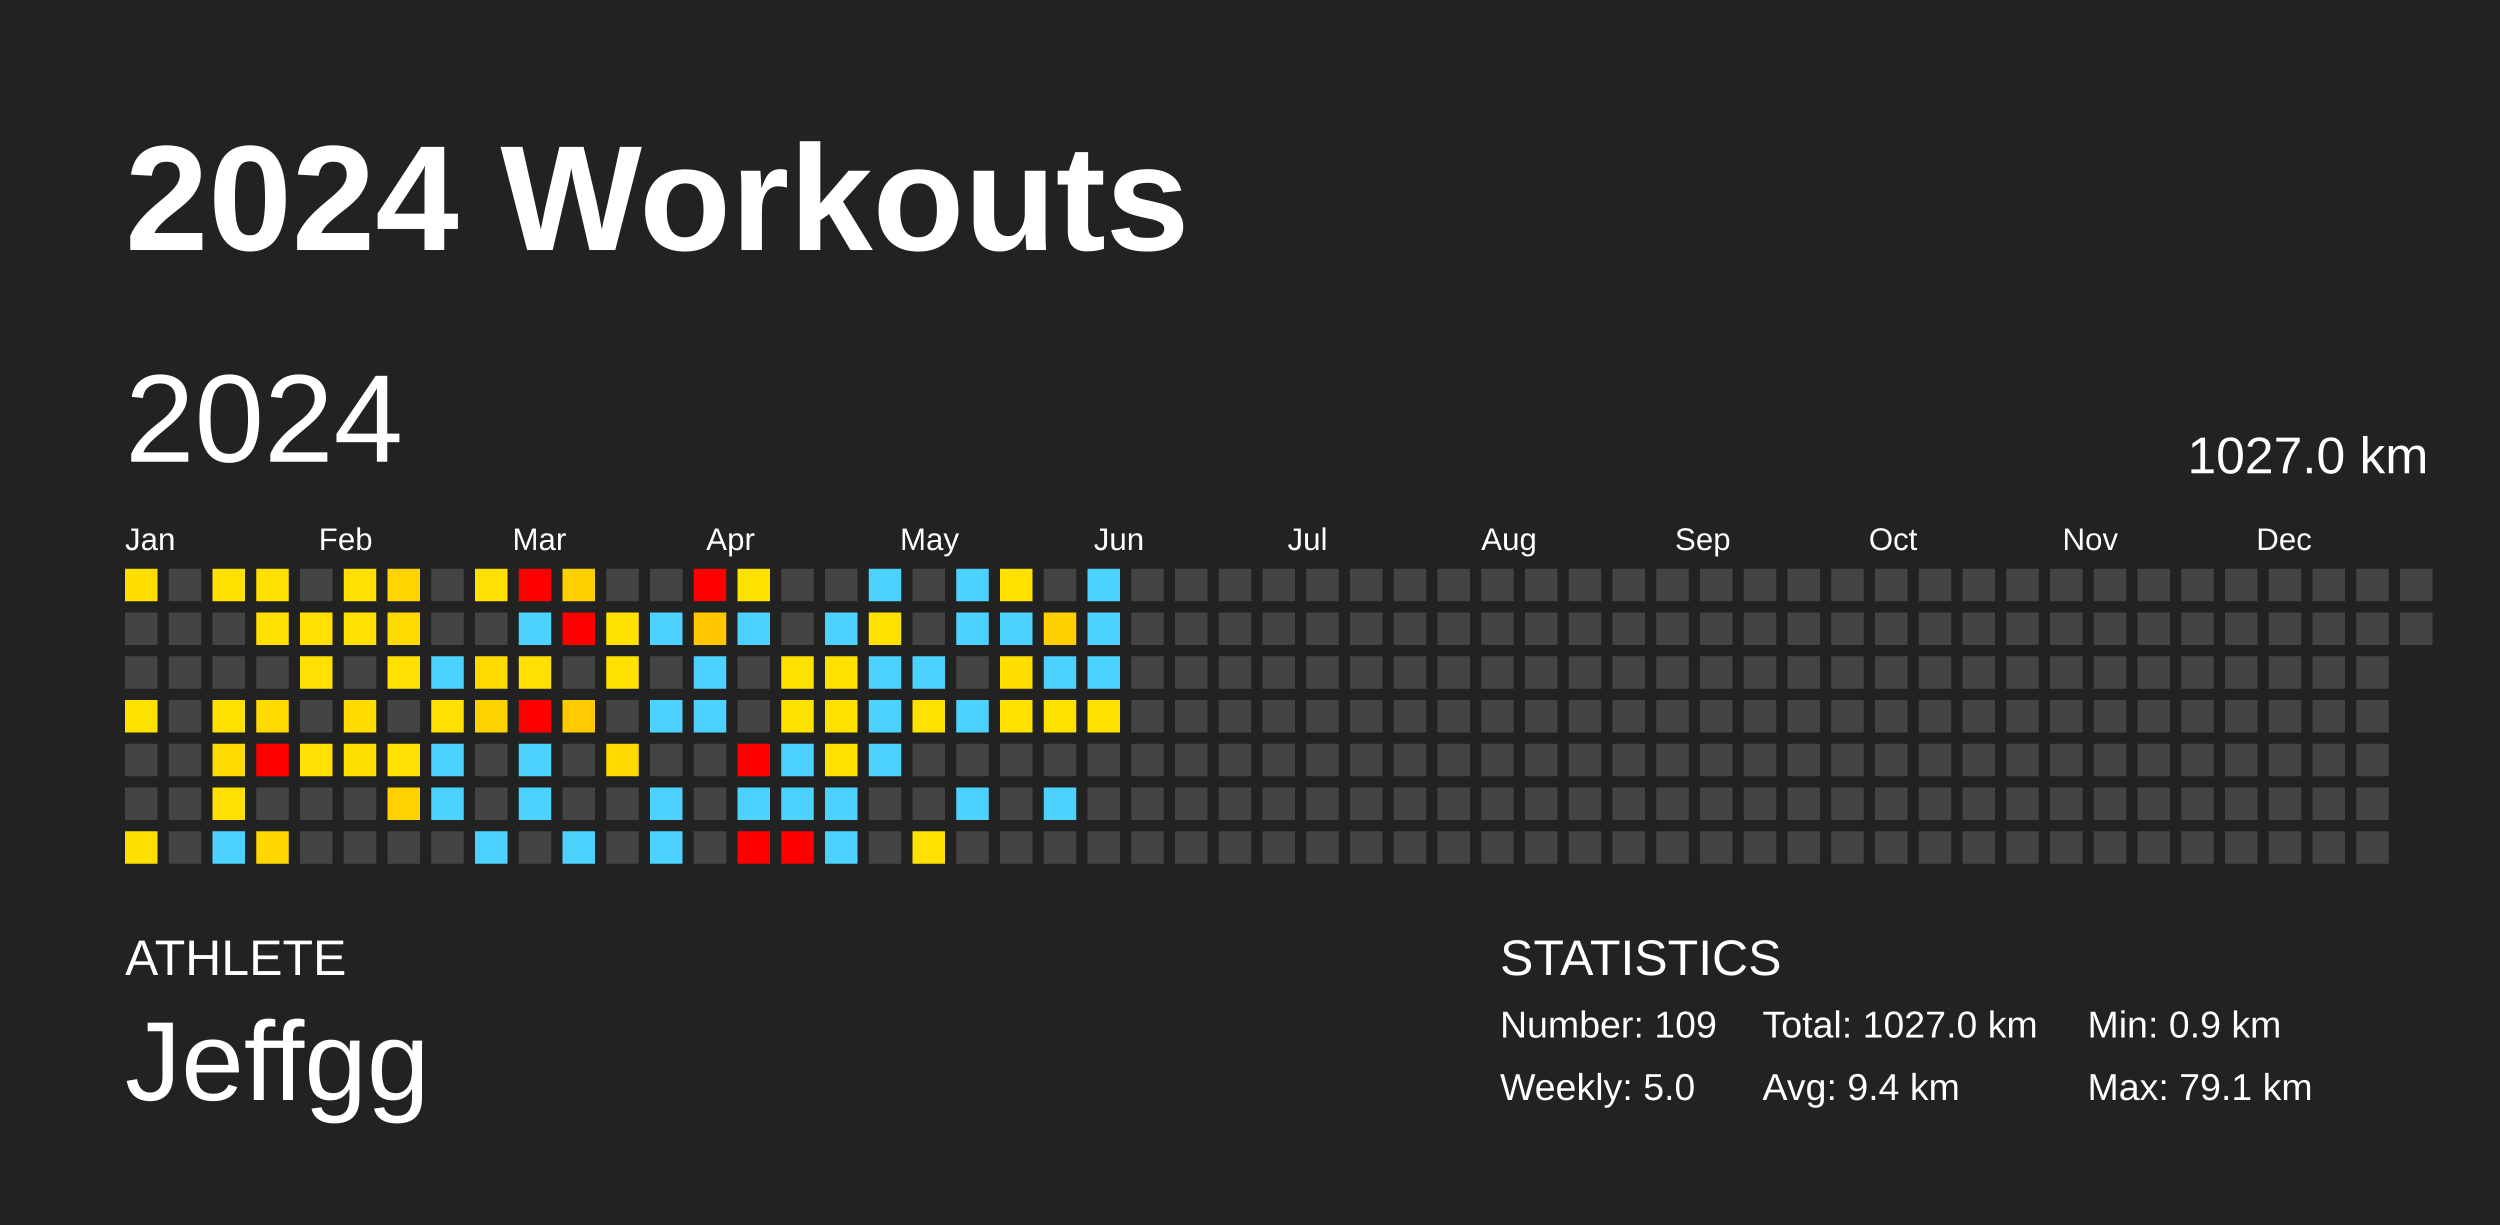
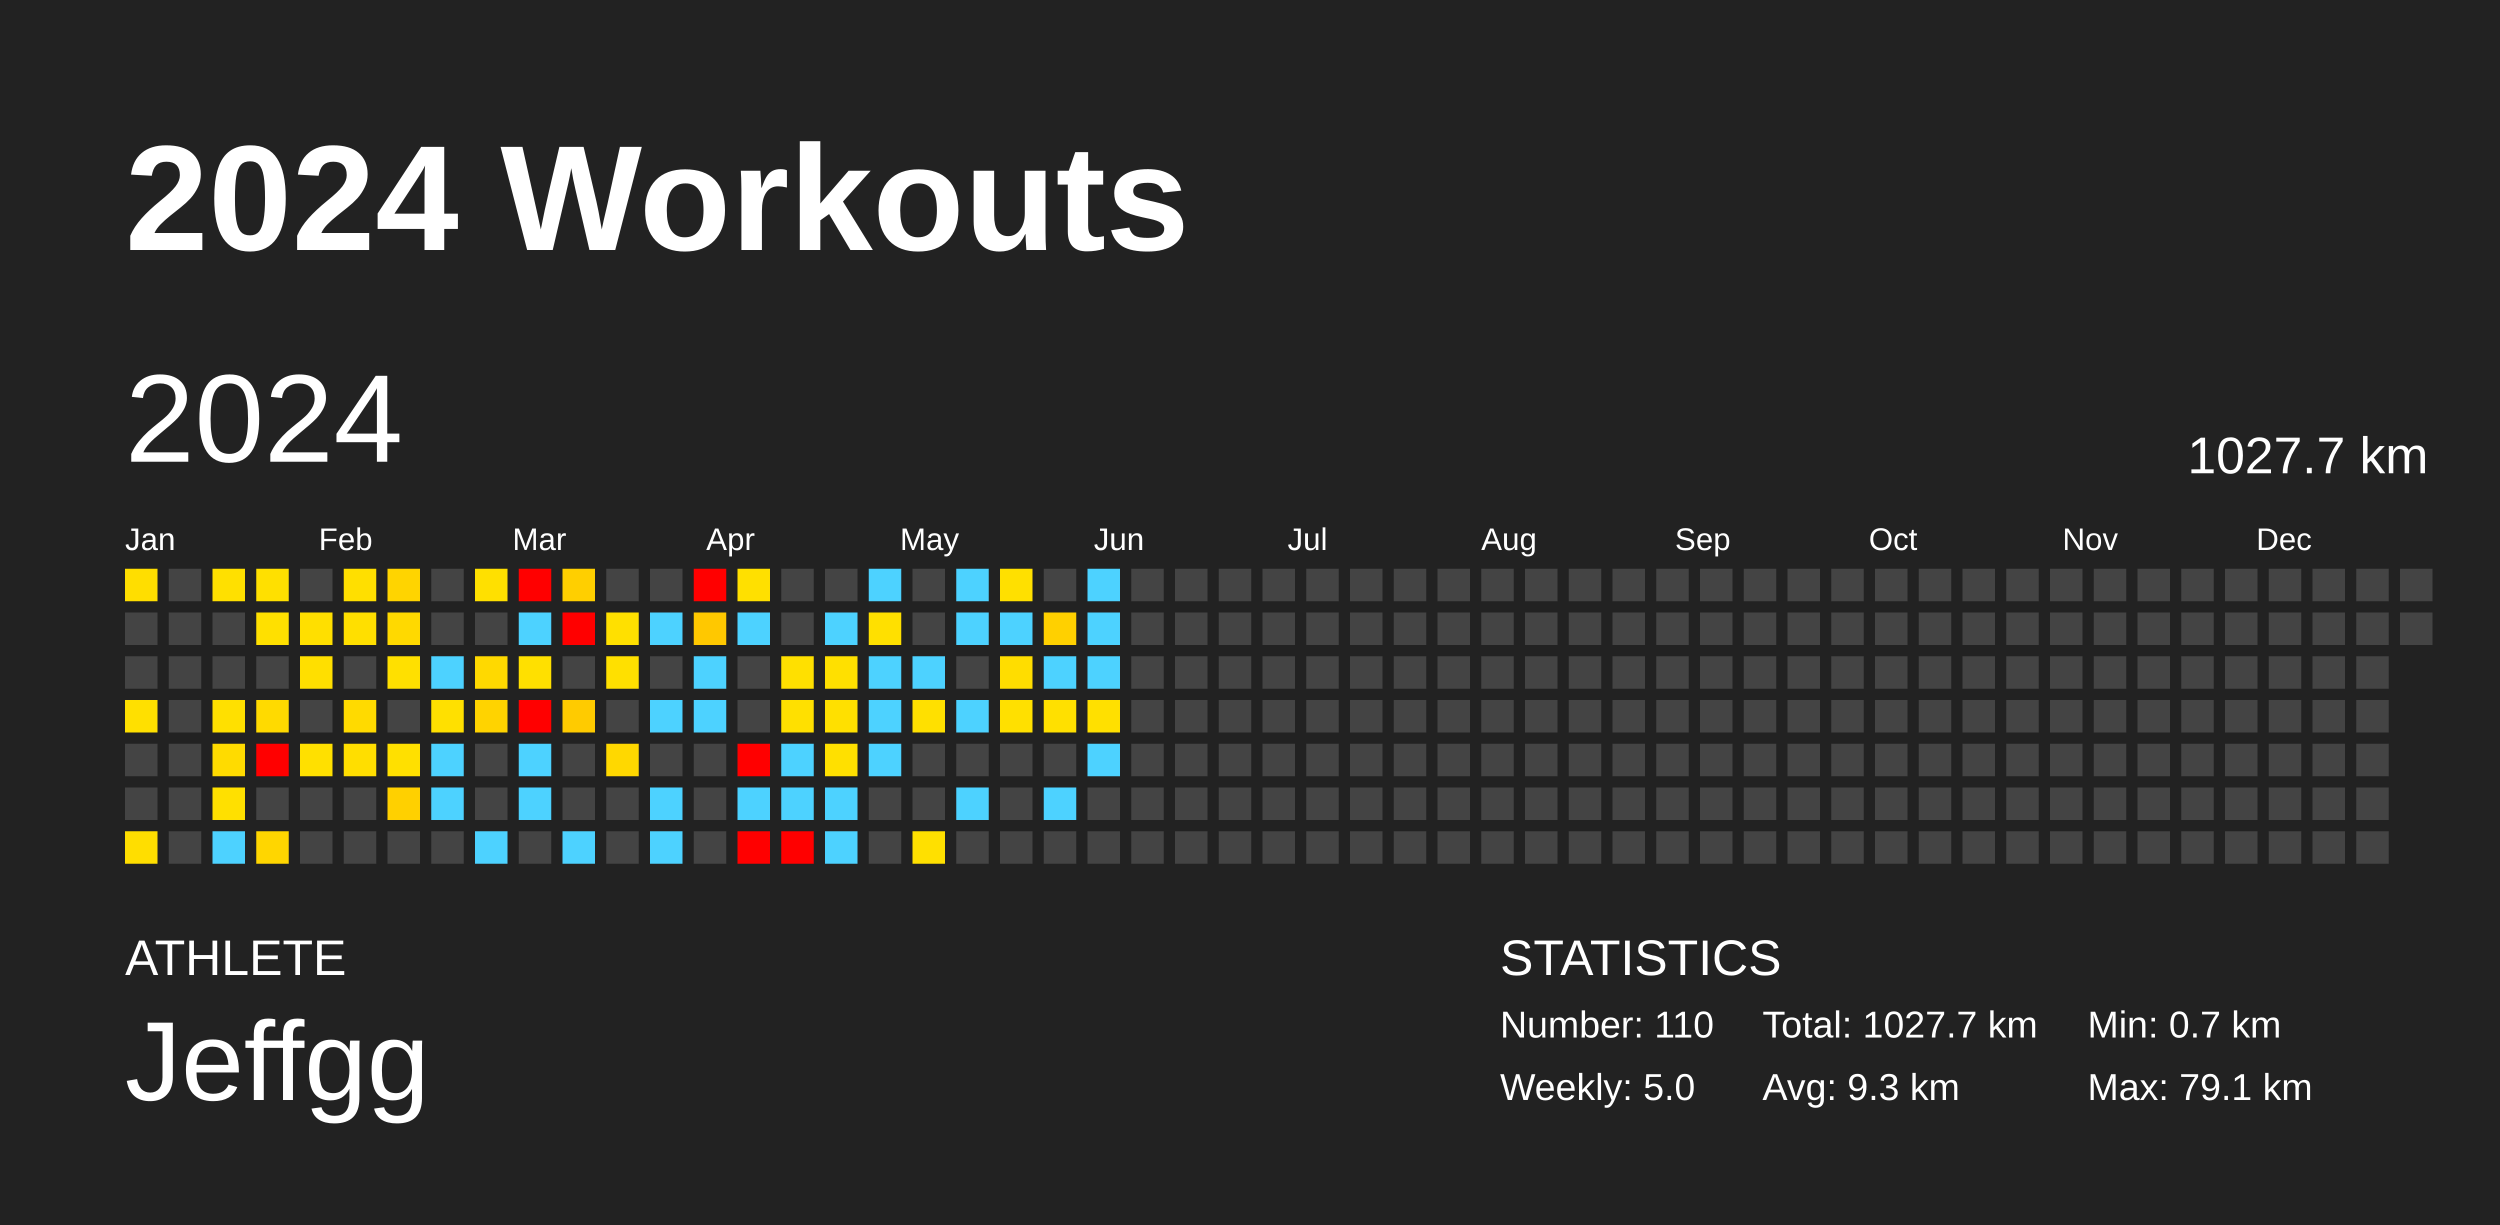
<svg xmlns="http://www.w3.org/2000/svg" baseProfile="full" height="98mm" version="1.1" viewBox="0,0,200,98" width="200mm">
  <defs />
  <rect fill="#222222" height="98" width="200" x="0" y="0" />
  <text fill="#FFFFFF" style="font-size:12px; font-family:Arial; font-weight:bold;" x="10" y="20">2024 Workouts</text>
  <text fill="#FFFFFF" style="font-size:4px; font-family:Arial" x="10" y="78">ATHLETE</text>
  <text fill="#FFFFFF" style="font-size:9px; font-family:Arial" x="10" y="88">Jeffgg</text>
  <text fill="#FFFFFF" style="font-size:4px; font-family:Arial" x="120" y="78">STATISTICS</text>
-   <text fill="#FFFFFF" style="font-size:3px; font-family:Arial" x="120" y="83">Number: 109</text>
+   <text fill="#FFFFFF" style="font-size:3px; font-family:Arial" x="120" y="83">Number: 110</text>
  <text fill="#FFFFFF" style="font-size:3px; font-family:Arial" x="120" y="88">Weekly: 5.0</text>
-   <text fill="#FFFFFF" style="font-size:3px; font-family:Arial" x="141" y="83">Total: 1027.0 km</text>
-   <text fill="#FFFFFF" style="font-size:3px; font-family:Arial" x="141" y="88">Avg: 9.4 km</text>
-   <text fill="#FFFFFF" style="font-size:3px; font-family:Arial" x="167" y="83">Min: 0.9 km</text>
+   <text fill="#FFFFFF" style="font-size:3px; font-family:Arial" x="141" y="83">Total: 1027.7 km</text>
+   <text fill="#FFFFFF" style="font-size:3px; font-family:Arial" x="141" y="88">Avg: 9.3 km</text>
+   <text fill="#FFFFFF" style="font-size:3px; font-family:Arial" x="167" y="83">Min: 0.7 km</text>
  <text fill="#FFFFFF" style="font-size:3px; font-family:Arial" x="167" y="88">Max: 79.1 km</text>
  <text dominant-baseline="hanging" fill="#FFFFFF" style="font-size:10.0px; font-family:Arial;" x="10" y="30">2024</text>
-   <text dominant-baseline="hanging" fill="#FFFFFF" style="font-size:4.125px; font-family:Arial;" x="175" y="35">1027.0 km</text>
+   <text dominant-baseline="hanging" fill="#FFFFFF" style="font-size:4.125px; font-family:Arial;" x="175" y="35">1027.7 km</text>
  <text fill="#FFFFFF" style="font-size:2.5px; font-family:Arial" x="10.0" y="44">Jan</text>
  <text fill="#FFFFFF" style="font-size:2.5px; font-family:Arial" x="25.5" y="44">Feb</text>
  <text fill="#FFFFFF" style="font-size:2.5px; font-family:Arial" x="41.0" y="44">Mar</text>
  <text fill="#FFFFFF" style="font-size:2.5px; font-family:Arial" x="56.5" y="44">Apr</text>
  <text fill="#FFFFFF" style="font-size:2.5px; font-family:Arial" x="72.0" y="44">May</text>
  <text fill="#FFFFFF" style="font-size:2.5px; font-family:Arial" x="87.5" y="44">Jun</text>
  <text fill="#FFFFFF" style="font-size:2.5px; font-family:Arial" x="103.0" y="44">Jul</text>
  <text fill="#FFFFFF" style="font-size:2.5px; font-family:Arial" x="118.5" y="44">Aug</text>
  <text fill="#FFFFFF" style="font-size:2.5px; font-family:Arial" x="134.0" y="44">Sep</text>
  <text fill="#FFFFFF" style="font-size:2.5px; font-family:Arial" x="149.5" y="44">Oct</text>
  <text fill="#FFFFFF" style="font-size:2.5px; font-family:Arial" x="165.0" y="44">Nov</text>
  <text fill="#FFFFFF" style="font-size:2.5px; font-family:Arial" x="180.5" y="44">Dec</text>
  <rect fill="#ffde00" height="2.6" width="2.6" x="10.0" y="45.5" />
  <rect fill="#444444" height="2.6" width="2.6" x="10.0" y="49.0" />
  <rect fill="#444444" height="2.6" width="2.6" x="10.0" y="52.5" />
-   <rect fill="#ffe100" height="2.6" width="2.6" x="10.0" y="56.0" />
+   <rect fill="#ffe000" height="2.6" width="2.6" x="10.0" y="56.0" />
  <rect fill="#444444" height="2.6" width="2.6" x="10.0" y="59.5" />
  <rect fill="#444444" height="2.6" width="2.6" x="10.0" y="63.0" />
-   <rect fill="#ffdf00" height="2.6" width="2.6" x="10.0" y="66.5" />
+   <rect fill="#ffde00" height="2.6" width="2.6" x="10.0" y="66.5" />
  <rect fill="#444444" height="2.6" width="2.6" x="13.5" y="45.5" />
  <rect fill="#444444" height="2.6" width="2.6" x="13.5" y="49.0" />
  <rect fill="#444444" height="2.6" width="2.6" x="13.5" y="52.5" />
  <rect fill="#444444" height="2.6" width="2.6" x="13.5" y="56.0" />
  <rect fill="#444444" height="2.6" width="2.6" x="13.5" y="59.5" />
  <rect fill="#444444" height="2.6" width="2.6" x="13.5" y="63.0" />
  <rect fill="#444444" height="2.6" width="2.6" x="13.5" y="66.5" />
-   <rect fill="#ffe100" height="2.6" width="2.6" x="17.0" y="45.5" />
+   <rect fill="#ffe000" height="2.6" width="2.6" x="17.0" y="45.5" />
  <rect fill="#444444" height="2.6" width="2.6" x="17.0" y="49.0" />
  <rect fill="#444444" height="2.6" width="2.6" x="17.0" y="52.5" />
-   <rect fill="#ffe100" height="2.6" width="2.6" x="17.0" y="56.0" />
-   <rect fill="#ffdc00" height="2.6" width="2.6" x="17.0" y="59.5" />
+   <rect fill="#ffe000" height="2.6" width="2.6" x="17.0" y="56.0" />
+   <rect fill="#ffdb00" height="2.6" width="2.6" x="17.0" y="59.5" />
  <rect fill="#ffe000" height="2.6" width="2.6" x="17.0" y="63.0" />
  <rect fill="#4dd2ff" height="2.6" width="2.6" x="17.0" y="66.5" />
  <rect fill="#ffe000" height="2.6" width="2.6" x="20.5" y="45.5" />
  <rect fill="#ffe000" height="2.6" width="2.6" x="20.5" y="49.0" />
  <rect fill="#444444" height="2.6" width="2.6" x="20.5" y="52.5" />
  <rect fill="#ffda00" height="2.6" width="2.6" x="20.5" y="56.0" />
  <rect fill="red" height="2.6" width="2.6" x="20.5" y="59.5" />
  <rect fill="#444444" height="2.6" width="2.6" x="20.5" y="63.0" />
-   <rect fill="#ffd700" height="2.6" width="2.6" x="20.5" y="66.5" />
+   <rect fill="#ffd600" height="2.6" width="2.6" x="20.5" y="66.5" />
  <rect fill="#444444" height="2.6" width="2.6" x="24.0" y="45.5" />
-   <rect fill="#ffe000" height="2.6" width="2.6" x="24.0" y="49.0" />
-   <rect fill="#ffe000" height="2.6" width="2.6" x="24.0" y="52.5" />
+   <rect fill="#ffdf00" height="2.6" width="2.6" x="24.0" y="49.0" />
+   <rect fill="#ffdf00" height="2.6" width="2.6" x="24.0" y="52.5" />
  <rect fill="#444444" height="2.6" width="2.6" x="24.0" y="56.0" />
  <rect fill="#ffe000" height="2.6" width="2.6" x="24.0" y="59.5" />
  <rect fill="#444444" height="2.6" width="2.6" x="24.0" y="63.0" />
  <rect fill="#444444" height="2.6" width="2.6" x="24.0" y="66.5" />
-   <rect fill="#ffe000" height="2.6" width="2.6" x="27.5" y="45.5" />
-   <rect fill="#ffe000" height="2.6" width="2.6" x="27.5" y="49.0" />
+   <rect fill="#ffdf00" height="2.6" width="2.6" x="27.5" y="45.5" />
+   <rect fill="#ffdf00" height="2.6" width="2.6" x="27.5" y="49.0" />
  <rect fill="#444444" height="2.6" width="2.6" x="27.5" y="52.5" />
-   <rect fill="#ffdb00" height="2.6" width="2.6" x="27.5" y="56.0" />
-   <rect fill="#ffdf00" height="2.6" width="2.6" x="27.5" y="59.5" />
+   <rect fill="#ffda00" height="2.6" width="2.6" x="27.5" y="56.0" />
+   <rect fill="#ffde00" height="2.6" width="2.6" x="27.5" y="59.5" />
  <rect fill="#444444" height="2.6" width="2.6" x="27.5" y="63.0" />
  <rect fill="#444444" height="2.6" width="2.6" x="27.5" y="66.5" />
  <rect fill="#ffd400" height="2.6" width="2.6" x="31.0" y="45.5" />
-   <rect fill="#ffda00" height="2.6" width="2.6" x="31.0" y="49.0" />
+   <rect fill="#ffd900" height="2.6" width="2.6" x="31.0" y="49.0" />
  <rect fill="#ffe000" height="2.6" width="2.6" x="31.0" y="52.5" />
  <rect fill="#444444" height="2.6" width="2.6" x="31.0" y="56.0" />
  <rect fill="#ffe000" height="2.6" width="2.6" x="31.0" y="59.5" />
-   <rect fill="#ffd100" height="2.6" width="2.6" x="31.0" y="63.0" />
+   <rect fill="#ffd000" height="2.6" width="2.6" x="31.0" y="63.0" />
  <rect fill="#444444" height="2.6" width="2.6" x="31.0" y="66.5" />
  <rect fill="#444444" height="2.6" width="2.6" x="34.5" y="45.5" />
  <rect fill="#444444" height="2.6" width="2.6" x="34.5" y="49.0" />
  <rect fill="#4dd2ff" height="2.6" width="2.6" x="34.5" y="52.5" />
  <rect fill="#ffe000" height="2.6" width="2.6" x="34.5" y="56.0" />
  <rect fill="#4dd2ff" height="2.6" width="2.6" x="34.5" y="59.5" />
  <rect fill="#4dd2ff" height="2.6" width="2.6" x="34.5" y="63.0" />
  <rect fill="#444444" height="2.6" width="2.6" x="34.5" y="66.5" />
  <rect fill="#ffe000" height="2.6" width="2.6" x="38.0" y="45.5" />
  <rect fill="#444444" height="2.6" width="2.6" x="38.0" y="49.0" />
-   <rect fill="#ffda00" height="2.6" width="2.6" x="38.0" y="52.5" />
+   <rect fill="#ffd900" height="2.6" width="2.6" x="38.0" y="52.5" />
  <rect fill="#ffd300" height="2.6" width="2.6" x="38.0" y="56.0" />
  <rect fill="#444444" height="2.6" width="2.6" x="38.0" y="59.5" />
  <rect fill="#444444" height="2.6" width="2.6" x="38.0" y="63.0" />
  <rect fill="#4dd2ff" height="2.6" width="2.6" x="38.0" y="66.5" />
  <rect fill="red" height="2.6" width="2.6" x="41.5" y="45.5" />
  <rect fill="#4dd2ff" height="2.6" width="2.6" x="41.5" y="49.0" />
  <rect fill="#ffe000" height="2.6" width="2.6" x="41.5" y="52.5" />
  <rect fill="red" height="2.6" width="2.6" x="41.5" y="56.0" />
  <rect fill="#4dd2ff" height="2.6" width="2.6" x="41.5" y="59.5" />
  <rect fill="#4dd2ff" height="2.6" width="2.6" x="41.5" y="63.0" />
  <rect fill="#444444" height="2.6" width="2.6" x="41.5" y="66.5" />
-   <rect fill="#ffd000" height="2.6" width="2.6" x="45.0" y="45.5" />
+   <rect fill="#ffcf00" height="2.6" width="2.6" x="45.0" y="45.5" />
  <rect fill="red" height="2.6" width="2.6" x="45.0" y="49.0" />
  <rect fill="#444444" height="2.6" width="2.6" x="45.0" y="52.5" />
  <rect fill="#ffcb00" height="2.6" width="2.6" x="45.0" y="56.0" />
  <rect fill="#444444" height="2.6" width="2.6" x="45.0" y="59.5" />
  <rect fill="#444444" height="2.6" width="2.6" x="45.0" y="63.0" />
  <rect fill="#4dd2ff" height="2.6" width="2.6" x="45.0" y="66.5" />
  <rect fill="#444444" height="2.6" width="2.6" x="48.5" y="45.5" />
-   <rect fill="#ffe100" height="2.6" width="2.6" x="48.5" y="49.0" />
-   <rect fill="#ffe100" height="2.6" width="2.6" x="48.5" y="52.5" />
+   <rect fill="#ffe000" height="2.6" width="2.6" x="48.5" y="49.0" />
+   <rect fill="#ffe000" height="2.6" width="2.6" x="48.5" y="52.5" />
  <rect fill="#444444" height="2.6" width="2.6" x="48.5" y="56.0" />
-   <rect fill="#ffd900" height="2.6" width="2.6" x="48.5" y="59.5" />
+   <rect fill="#ffd800" height="2.6" width="2.6" x="48.5" y="59.5" />
  <rect fill="#444444" height="2.6" width="2.6" x="48.5" y="63.0" />
  <rect fill="#444444" height="2.6" width="2.6" x="48.5" y="66.5" />
  <rect fill="#444444" height="2.6" width="2.6" x="52.0" y="45.5" />
  <rect fill="#4dd2ff" height="2.6" width="2.6" x="52.0" y="49.0" />
  <rect fill="#444444" height="2.6" width="2.6" x="52.0" y="52.5" />
  <rect fill="#4dd2ff" height="2.6" width="2.6" x="52.0" y="56.0" />
  <rect fill="#444444" height="2.6" width="2.6" x="52.0" y="59.5" />
  <rect fill="#4dd2ff" height="2.6" width="2.6" x="52.0" y="63.0" />
  <rect fill="#4dd2ff" height="2.6" width="2.6" x="52.0" y="66.5" />
  <rect fill="red" height="2.6" width="2.6" x="55.5" y="45.5" />
  <rect fill="#ffc800" height="2.6" width="2.6" x="55.5" y="49.0" />
  <rect fill="#4dd2ff" height="2.6" width="2.6" x="55.5" y="52.5" />
  <rect fill="#4dd2ff" height="2.6" width="2.6" x="55.5" y="56.0" />
  <rect fill="#444444" height="2.6" width="2.6" x="55.5" y="59.5" />
  <rect fill="#444444" height="2.6" width="2.6" x="55.5" y="63.0" />
  <rect fill="#444444" height="2.6" width="2.6" x="55.5" y="66.5" />
-   <rect fill="#ffe100" height="2.6" width="2.6" x="59.0" y="45.5" />
+   <rect fill="#ffe000" height="2.6" width="2.6" x="59.0" y="45.5" />
  <rect fill="#4dd2ff" height="2.6" width="2.6" x="59.0" y="49.0" />
  <rect fill="#444444" height="2.6" width="2.6" x="59.0" y="52.5" />
  <rect fill="#444444" height="2.6" width="2.6" x="59.0" y="56.0" />
  <rect fill="red" height="2.6" width="2.6" x="59.0" y="59.5" />
  <rect fill="#4dd2ff" height="2.6" width="2.6" x="59.0" y="63.0" />
  <rect fill="red" height="2.6" width="2.6" x="59.0" y="66.5" />
  <rect fill="#444444" height="2.6" width="2.6" x="62.5" y="45.5" />
  <rect fill="#444444" height="2.6" width="2.6" x="62.5" y="49.0" />
-   <rect fill="#ffe100" height="2.6" width="2.6" x="62.5" y="52.5" />
-   <rect fill="#ffe100" height="2.6" width="2.6" x="62.5" y="56.0" />
+   <rect fill="#ffe000" height="2.6" width="2.6" x="62.5" y="52.5" />
+   <rect fill="#ffe000" height="2.6" width="2.6" x="62.5" y="56.0" />
  <rect fill="#4dd2ff" height="2.6" width="2.6" x="62.5" y="59.5" />
  <rect fill="#4dd2ff" height="2.6" width="2.6" x="62.5" y="63.0" />
  <rect fill="red" height="2.6" width="2.6" x="62.5" y="66.5" />
  <rect fill="#444444" height="2.6" width="2.6" x="66.0" y="45.5" />
  <rect fill="#4dd2ff" height="2.6" width="2.6" x="66.0" y="49.0" />
-   <rect fill="#ffe100" height="2.6" width="2.6" x="66.0" y="52.5" />
-   <rect fill="#ffe100" height="2.6" width="2.6" x="66.0" y="56.0" />
-   <rect fill="#ffe100" height="2.6" width="2.6" x="66.0" y="59.5" />
+   <rect fill="#ffe000" height="2.6" width="2.6" x="66.0" y="52.5" />
+   <rect fill="#ffe000" height="2.6" width="2.6" x="66.0" y="56.0" />
+   <rect fill="#ffe000" height="2.6" width="2.6" x="66.0" y="59.5" />
  <rect fill="#4dd2ff" height="2.6" width="2.6" x="66.0" y="63.0" />
  <rect fill="#4dd2ff" height="2.6" width="2.6" x="66.0" y="66.5" />
  <rect fill="#4dd2ff" height="2.6" width="2.6" x="69.5" y="45.5" />
-   <rect fill="#ffe100" height="2.6" width="2.6" x="69.5" y="49.0" />
+   <rect fill="#ffe000" height="2.6" width="2.6" x="69.5" y="49.0" />
  <rect fill="#4dd2ff" height="2.6" width="2.6" x="69.5" y="52.5" />
  <rect fill="#4dd2ff" height="2.6" width="2.6" x="69.5" y="56.0" />
  <rect fill="#4dd2ff" height="2.6" width="2.6" x="69.5" y="59.5" />
  <rect fill="#444444" height="2.6" width="2.6" x="69.5" y="63.0" />
  <rect fill="#444444" height="2.6" width="2.6" x="69.5" y="66.5" />
  <rect fill="#444444" height="2.6" width="2.6" x="73.0" y="45.5" />
  <rect fill="#444444" height="2.6" width="2.6" x="73.0" y="49.0" />
  <rect fill="#4dd2ff" height="2.6" width="2.6" x="73.0" y="52.5" />
-   <rect fill="#ffe100" height="2.6" width="2.6" x="73.0" y="56.0" />
+   <rect fill="#ffe000" height="2.6" width="2.6" x="73.0" y="56.0" />
  <rect fill="#444444" height="2.6" width="2.6" x="73.0" y="59.5" />
  <rect fill="#444444" height="2.6" width="2.6" x="73.0" y="63.0" />
-   <rect fill="#ffe100" height="2.6" width="2.6" x="73.0" y="66.5" />
+   <rect fill="#ffe000" height="2.6" width="2.6" x="73.0" y="66.5" />
  <rect fill="#4dd2ff" height="2.6" width="2.6" x="76.5" y="45.5" />
  <rect fill="#4dd2ff" height="2.6" width="2.6" x="76.5" y="49.0" />
  <rect fill="#444444" height="2.6" width="2.6" x="76.5" y="52.5" />
  <rect fill="#4dd2ff" height="2.6" width="2.6" x="76.5" y="56.0" />
  <rect fill="#444444" height="2.6" width="2.6" x="76.5" y="59.5" />
  <rect fill="#4dd2ff" height="2.6" width="2.6" x="76.5" y="63.0" />
  <rect fill="#444444" height="2.6" width="2.6" x="76.5" y="66.5" />
-   <rect fill="#ffe100" height="2.6" width="2.6" x="80.0" y="45.5" />
+   <rect fill="#ffe000" height="2.6" width="2.6" x="80.0" y="45.5" />
  <rect fill="#4dd2ff" height="2.6" width="2.6" x="80.0" y="49.0" />
-   <rect fill="#ffde00" height="2.6" width="2.6" x="80.0" y="52.5" />
-   <rect fill="#ffe100" height="2.6" width="2.6" x="80.0" y="56.0" />
+   <rect fill="#ffdd00" height="2.6" width="2.6" x="80.0" y="52.5" />
+   <rect fill="#ffe000" height="2.6" width="2.6" x="80.0" y="56.0" />
  <rect fill="#444444" height="2.6" width="2.6" x="80.0" y="59.5" />
  <rect fill="#444444" height="2.6" width="2.6" x="80.0" y="63.0" />
  <rect fill="#444444" height="2.6" width="2.6" x="80.0" y="66.5" />
  <rect fill="#444444" height="2.6" width="2.6" x="83.5" y="45.5" />
  <rect fill="#ffd000" height="2.6" width="2.6" x="83.5" y="49.0" />
  <rect fill="#4dd2ff" height="2.6" width="2.6" x="83.5" y="52.5" />
-   <rect fill="#ffe100" height="2.6" width="2.6" x="83.5" y="56.0" />
+   <rect fill="#ffe000" height="2.6" width="2.6" x="83.5" y="56.0" />
  <rect fill="#444444" height="2.6" width="2.6" x="83.5" y="59.5" />
  <rect fill="#4dd2ff" height="2.6" width="2.6" x="83.5" y="63.0" />
  <rect fill="#444444" height="2.6" width="2.6" x="83.5" y="66.5" />
  <rect fill="#4dd2ff" height="2.6" width="2.6" x="87.0" y="45.5" />
  <rect fill="#4dd2ff" height="2.6" width="2.6" x="87.0" y="49.0" />
  <rect fill="#4dd2ff" height="2.6" width="2.6" x="87.0" y="52.5" />
-   <rect fill="#ffe100" height="2.6" width="2.6" x="87.0" y="56.0" />
-   <rect fill="#444444" height="2.6" width="2.6" x="87.0" y="59.5" />
+   <rect fill="#ffe000" height="2.6" width="2.6" x="87.0" y="56.0" />
+   <rect fill="#4dd2ff" height="2.6" width="2.6" x="87.0" y="59.5" />
  <rect fill="#444444" height="2.6" width="2.6" x="87.0" y="63.0" />
  <rect fill="#444444" height="2.6" width="2.6" x="87.0" y="66.5" />
  <rect fill="#444444" height="2.6" width="2.6" x="90.5" y="45.5" />
  <rect fill="#444444" height="2.6" width="2.6" x="90.5" y="49.0" />
  <rect fill="#444444" height="2.6" width="2.6" x="90.5" y="52.5" />
  <rect fill="#444444" height="2.6" width="2.6" x="90.5" y="56.0" />
  <rect fill="#444444" height="2.6" width="2.6" x="90.5" y="59.5" />
  <rect fill="#444444" height="2.6" width="2.6" x="90.5" y="63.0" />
  <rect fill="#444444" height="2.6" width="2.6" x="90.5" y="66.5" />
  <rect fill="#444444" height="2.6" width="2.6" x="94.0" y="45.5" />
  <rect fill="#444444" height="2.6" width="2.6" x="94.0" y="49.0" />
  <rect fill="#444444" height="2.6" width="2.6" x="94.0" y="52.5" />
  <rect fill="#444444" height="2.6" width="2.6" x="94.0" y="56.0" />
  <rect fill="#444444" height="2.6" width="2.6" x="94.0" y="59.5" />
  <rect fill="#444444" height="2.6" width="2.6" x="94.0" y="63.0" />
  <rect fill="#444444" height="2.6" width="2.6" x="94.0" y="66.5" />
  <rect fill="#444444" height="2.6" width="2.6" x="97.5" y="45.5" />
  <rect fill="#444444" height="2.6" width="2.6" x="97.5" y="49.0" />
  <rect fill="#444444" height="2.6" width="2.6" x="97.5" y="52.5" />
  <rect fill="#444444" height="2.6" width="2.6" x="97.5" y="56.0" />
  <rect fill="#444444" height="2.6" width="2.6" x="97.5" y="59.5" />
  <rect fill="#444444" height="2.6" width="2.6" x="97.5" y="63.0" />
  <rect fill="#444444" height="2.6" width="2.6" x="97.5" y="66.5" />
  <rect fill="#444444" height="2.6" width="2.6" x="101.0" y="45.5" />
  <rect fill="#444444" height="2.6" width="2.6" x="101.0" y="49.0" />
  <rect fill="#444444" height="2.6" width="2.6" x="101.0" y="52.5" />
  <rect fill="#444444" height="2.6" width="2.6" x="101.0" y="56.0" />
  <rect fill="#444444" height="2.6" width="2.6" x="101.0" y="59.5" />
  <rect fill="#444444" height="2.6" width="2.6" x="101.0" y="63.0" />
  <rect fill="#444444" height="2.6" width="2.6" x="101.0" y="66.5" />
  <rect fill="#444444" height="2.6" width="2.6" x="104.5" y="45.5" />
  <rect fill="#444444" height="2.6" width="2.6" x="104.5" y="49.0" />
  <rect fill="#444444" height="2.6" width="2.6" x="104.5" y="52.5" />
  <rect fill="#444444" height="2.6" width="2.6" x="104.5" y="56.0" />
  <rect fill="#444444" height="2.6" width="2.6" x="104.5" y="59.5" />
  <rect fill="#444444" height="2.6" width="2.6" x="104.5" y="63.0" />
  <rect fill="#444444" height="2.6" width="2.6" x="104.5" y="66.5" />
  <rect fill="#444444" height="2.6" width="2.6" x="108.0" y="45.5" />
  <rect fill="#444444" height="2.6" width="2.6" x="108.0" y="49.0" />
  <rect fill="#444444" height="2.6" width="2.6" x="108.0" y="52.5" />
  <rect fill="#444444" height="2.6" width="2.6" x="108.0" y="56.0" />
  <rect fill="#444444" height="2.6" width="2.6" x="108.0" y="59.5" />
  <rect fill="#444444" height="2.6" width="2.6" x="108.0" y="63.0" />
  <rect fill="#444444" height="2.6" width="2.6" x="108.0" y="66.5" />
  <rect fill="#444444" height="2.6" width="2.6" x="111.5" y="45.5" />
  <rect fill="#444444" height="2.6" width="2.6" x="111.5" y="49.0" />
  <rect fill="#444444" height="2.6" width="2.6" x="111.5" y="52.5" />
  <rect fill="#444444" height="2.6" width="2.6" x="111.5" y="56.0" />
  <rect fill="#444444" height="2.6" width="2.6" x="111.5" y="59.5" />
  <rect fill="#444444" height="2.6" width="2.6" x="111.5" y="63.0" />
  <rect fill="#444444" height="2.6" width="2.6" x="111.5" y="66.5" />
  <rect fill="#444444" height="2.6" width="2.6" x="115.0" y="45.5" />
  <rect fill="#444444" height="2.6" width="2.6" x="115.0" y="49.0" />
  <rect fill="#444444" height="2.6" width="2.6" x="115.0" y="52.5" />
  <rect fill="#444444" height="2.6" width="2.6" x="115.0" y="56.0" />
  <rect fill="#444444" height="2.6" width="2.6" x="115.0" y="59.5" />
  <rect fill="#444444" height="2.6" width="2.6" x="115.0" y="63.0" />
  <rect fill="#444444" height="2.6" width="2.6" x="115.0" y="66.5" />
  <rect fill="#444444" height="2.6" width="2.6" x="118.5" y="45.5" />
  <rect fill="#444444" height="2.6" width="2.6" x="118.5" y="49.0" />
  <rect fill="#444444" height="2.6" width="2.6" x="118.5" y="52.5" />
  <rect fill="#444444" height="2.6" width="2.6" x="118.5" y="56.0" />
  <rect fill="#444444" height="2.6" width="2.6" x="118.5" y="59.5" />
  <rect fill="#444444" height="2.6" width="2.6" x="118.5" y="63.0" />
  <rect fill="#444444" height="2.6" width="2.6" x="118.5" y="66.5" />
  <rect fill="#444444" height="2.6" width="2.6" x="122.0" y="45.5" />
  <rect fill="#444444" height="2.6" width="2.6" x="122.0" y="49.0" />
  <rect fill="#444444" height="2.6" width="2.6" x="122.0" y="52.5" />
  <rect fill="#444444" height="2.6" width="2.6" x="122.0" y="56.0" />
  <rect fill="#444444" height="2.6" width="2.6" x="122.0" y="59.5" />
  <rect fill="#444444" height="2.6" width="2.6" x="122.0" y="63.0" />
  <rect fill="#444444" height="2.6" width="2.6" x="122.0" y="66.5" />
  <rect fill="#444444" height="2.6" width="2.6" x="125.5" y="45.5" />
  <rect fill="#444444" height="2.6" width="2.6" x="125.5" y="49.0" />
  <rect fill="#444444" height="2.6" width="2.6" x="125.5" y="52.5" />
  <rect fill="#444444" height="2.6" width="2.6" x="125.5" y="56.0" />
  <rect fill="#444444" height="2.6" width="2.6" x="125.5" y="59.5" />
  <rect fill="#444444" height="2.6" width="2.6" x="125.5" y="63.0" />
  <rect fill="#444444" height="2.6" width="2.6" x="125.5" y="66.5" />
  <rect fill="#444444" height="2.6" width="2.6" x="129.0" y="45.5" />
  <rect fill="#444444" height="2.6" width="2.6" x="129.0" y="49.0" />
  <rect fill="#444444" height="2.6" width="2.6" x="129.0" y="52.5" />
  <rect fill="#444444" height="2.6" width="2.6" x="129.0" y="56.0" />
  <rect fill="#444444" height="2.6" width="2.6" x="129.0" y="59.5" />
  <rect fill="#444444" height="2.6" width="2.6" x="129.0" y="63.0" />
  <rect fill="#444444" height="2.6" width="2.6" x="129.0" y="66.5" />
  <rect fill="#444444" height="2.6" width="2.6" x="132.5" y="45.5" />
  <rect fill="#444444" height="2.6" width="2.6" x="132.5" y="49.0" />
  <rect fill="#444444" height="2.6" width="2.6" x="132.5" y="52.5" />
  <rect fill="#444444" height="2.6" width="2.6" x="132.5" y="56.0" />
  <rect fill="#444444" height="2.6" width="2.6" x="132.5" y="59.5" />
  <rect fill="#444444" height="2.6" width="2.6" x="132.5" y="63.0" />
  <rect fill="#444444" height="2.6" width="2.6" x="132.5" y="66.5" />
  <rect fill="#444444" height="2.6" width="2.6" x="136.0" y="45.5" />
  <rect fill="#444444" height="2.6" width="2.6" x="136.0" y="49.0" />
  <rect fill="#444444" height="2.6" width="2.6" x="136.0" y="52.5" />
  <rect fill="#444444" height="2.6" width="2.6" x="136.0" y="56.0" />
  <rect fill="#444444" height="2.6" width="2.6" x="136.0" y="59.5" />
  <rect fill="#444444" height="2.6" width="2.6" x="136.0" y="63.0" />
  <rect fill="#444444" height="2.6" width="2.6" x="136.0" y="66.5" />
  <rect fill="#444444" height="2.6" width="2.6" x="139.5" y="45.5" />
  <rect fill="#444444" height="2.6" width="2.6" x="139.5" y="49.0" />
  <rect fill="#444444" height="2.6" width="2.6" x="139.5" y="52.5" />
  <rect fill="#444444" height="2.6" width="2.6" x="139.5" y="56.0" />
  <rect fill="#444444" height="2.6" width="2.6" x="139.5" y="59.5" />
  <rect fill="#444444" height="2.6" width="2.6" x="139.5" y="63.0" />
  <rect fill="#444444" height="2.6" width="2.6" x="139.5" y="66.5" />
  <rect fill="#444444" height="2.6" width="2.6" x="143.0" y="45.5" />
  <rect fill="#444444" height="2.6" width="2.6" x="143.0" y="49.0" />
  <rect fill="#444444" height="2.6" width="2.6" x="143.0" y="52.5" />
  <rect fill="#444444" height="2.6" width="2.6" x="143.0" y="56.0" />
  <rect fill="#444444" height="2.6" width="2.6" x="143.0" y="59.5" />
  <rect fill="#444444" height="2.6" width="2.6" x="143.0" y="63.0" />
  <rect fill="#444444" height="2.6" width="2.6" x="143.0" y="66.5" />
  <rect fill="#444444" height="2.6" width="2.6" x="146.5" y="45.5" />
  <rect fill="#444444" height="2.6" width="2.6" x="146.5" y="49.0" />
  <rect fill="#444444" height="2.6" width="2.6" x="146.5" y="52.5" />
  <rect fill="#444444" height="2.6" width="2.6" x="146.5" y="56.0" />
  <rect fill="#444444" height="2.6" width="2.6" x="146.5" y="59.5" />
  <rect fill="#444444" height="2.6" width="2.6" x="146.5" y="63.0" />
  <rect fill="#444444" height="2.6" width="2.6" x="146.5" y="66.5" />
  <rect fill="#444444" height="2.6" width="2.6" x="150.0" y="45.5" />
  <rect fill="#444444" height="2.6" width="2.6" x="150.0" y="49.0" />
  <rect fill="#444444" height="2.6" width="2.6" x="150.0" y="52.5" />
  <rect fill="#444444" height="2.6" width="2.6" x="150.0" y="56.0" />
  <rect fill="#444444" height="2.6" width="2.6" x="150.0" y="59.5" />
  <rect fill="#444444" height="2.6" width="2.6" x="150.0" y="63.0" />
  <rect fill="#444444" height="2.6" width="2.6" x="150.0" y="66.5" />
  <rect fill="#444444" height="2.6" width="2.6" x="153.5" y="45.5" />
  <rect fill="#444444" height="2.6" width="2.6" x="153.5" y="49.0" />
  <rect fill="#444444" height="2.6" width="2.6" x="153.5" y="52.5" />
  <rect fill="#444444" height="2.6" width="2.6" x="153.5" y="56.0" />
  <rect fill="#444444" height="2.6" width="2.6" x="153.5" y="59.5" />
  <rect fill="#444444" height="2.6" width="2.6" x="153.5" y="63.0" />
  <rect fill="#444444" height="2.6" width="2.6" x="153.5" y="66.5" />
  <rect fill="#444444" height="2.6" width="2.6" x="157.0" y="45.5" />
  <rect fill="#444444" height="2.6" width="2.6" x="157.0" y="49.0" />
  <rect fill="#444444" height="2.6" width="2.6" x="157.0" y="52.5" />
  <rect fill="#444444" height="2.6" width="2.6" x="157.0" y="56.0" />
  <rect fill="#444444" height="2.6" width="2.6" x="157.0" y="59.5" />
  <rect fill="#444444" height="2.6" width="2.6" x="157.0" y="63.0" />
  <rect fill="#444444" height="2.6" width="2.6" x="157.0" y="66.5" />
  <rect fill="#444444" height="2.6" width="2.6" x="160.5" y="45.5" />
  <rect fill="#444444" height="2.6" width="2.6" x="160.5" y="49.0" />
  <rect fill="#444444" height="2.6" width="2.6" x="160.5" y="52.5" />
  <rect fill="#444444" height="2.6" width="2.6" x="160.5" y="56.0" />
  <rect fill="#444444" height="2.6" width="2.6" x="160.5" y="59.5" />
  <rect fill="#444444" height="2.6" width="2.6" x="160.5" y="63.0" />
  <rect fill="#444444" height="2.6" width="2.6" x="160.5" y="66.5" />
  <rect fill="#444444" height="2.6" width="2.6" x="164.0" y="45.5" />
  <rect fill="#444444" height="2.6" width="2.6" x="164.0" y="49.0" />
  <rect fill="#444444" height="2.6" width="2.6" x="164.0" y="52.5" />
  <rect fill="#444444" height="2.6" width="2.6" x="164.0" y="56.0" />
  <rect fill="#444444" height="2.6" width="2.6" x="164.0" y="59.5" />
  <rect fill="#444444" height="2.6" width="2.6" x="164.0" y="63.0" />
  <rect fill="#444444" height="2.6" width="2.6" x="164.0" y="66.5" />
  <rect fill="#444444" height="2.6" width="2.6" x="167.5" y="45.5" />
  <rect fill="#444444" height="2.6" width="2.6" x="167.5" y="49.0" />
  <rect fill="#444444" height="2.6" width="2.6" x="167.5" y="52.5" />
  <rect fill="#444444" height="2.6" width="2.6" x="167.5" y="56.0" />
  <rect fill="#444444" height="2.6" width="2.6" x="167.5" y="59.5" />
  <rect fill="#444444" height="2.6" width="2.6" x="167.5" y="63.0" />
  <rect fill="#444444" height="2.6" width="2.6" x="167.5" y="66.5" />
  <rect fill="#444444" height="2.6" width="2.6" x="171.0" y="45.5" />
  <rect fill="#444444" height="2.6" width="2.6" x="171.0" y="49.0" />
  <rect fill="#444444" height="2.6" width="2.6" x="171.0" y="52.5" />
  <rect fill="#444444" height="2.6" width="2.6" x="171.0" y="56.0" />
  <rect fill="#444444" height="2.6" width="2.6" x="171.0" y="59.5" />
  <rect fill="#444444" height="2.6" width="2.6" x="171.0" y="63.0" />
  <rect fill="#444444" height="2.6" width="2.6" x="171.0" y="66.5" />
  <rect fill="#444444" height="2.6" width="2.6" x="174.5" y="45.5" />
  <rect fill="#444444" height="2.6" width="2.6" x="174.5" y="49.0" />
  <rect fill="#444444" height="2.6" width="2.6" x="174.5" y="52.5" />
  <rect fill="#444444" height="2.6" width="2.6" x="174.5" y="56.0" />
  <rect fill="#444444" height="2.6" width="2.6" x="174.5" y="59.5" />
  <rect fill="#444444" height="2.6" width="2.6" x="174.5" y="63.0" />
  <rect fill="#444444" height="2.6" width="2.6" x="174.5" y="66.5" />
  <rect fill="#444444" height="2.6" width="2.6" x="178.0" y="45.5" />
  <rect fill="#444444" height="2.6" width="2.6" x="178.0" y="49.0" />
  <rect fill="#444444" height="2.6" width="2.6" x="178.0" y="52.5" />
  <rect fill="#444444" height="2.6" width="2.6" x="178.0" y="56.0" />
  <rect fill="#444444" height="2.6" width="2.6" x="178.0" y="59.5" />
  <rect fill="#444444" height="2.6" width="2.6" x="178.0" y="63.0" />
  <rect fill="#444444" height="2.6" width="2.6" x="178.0" y="66.5" />
  <rect fill="#444444" height="2.6" width="2.6" x="181.5" y="45.5" />
  <rect fill="#444444" height="2.6" width="2.6" x="181.5" y="49.0" />
  <rect fill="#444444" height="2.6" width="2.6" x="181.5" y="52.5" />
  <rect fill="#444444" height="2.6" width="2.6" x="181.5" y="56.0" />
  <rect fill="#444444" height="2.6" width="2.6" x="181.5" y="59.5" />
  <rect fill="#444444" height="2.6" width="2.6" x="181.5" y="63.0" />
  <rect fill="#444444" height="2.6" width="2.6" x="181.5" y="66.5" />
  <rect fill="#444444" height="2.6" width="2.6" x="185.0" y="45.5" />
  <rect fill="#444444" height="2.6" width="2.6" x="185.0" y="49.0" />
  <rect fill="#444444" height="2.6" width="2.6" x="185.0" y="52.5" />
  <rect fill="#444444" height="2.6" width="2.6" x="185.0" y="56.0" />
  <rect fill="#444444" height="2.6" width="2.6" x="185.0" y="59.5" />
  <rect fill="#444444" height="2.6" width="2.6" x="185.0" y="63.0" />
  <rect fill="#444444" height="2.6" width="2.6" x="185.0" y="66.5" />
  <rect fill="#444444" height="2.6" width="2.6" x="188.5" y="45.5" />
  <rect fill="#444444" height="2.6" width="2.6" x="188.5" y="49.0" />
  <rect fill="#444444" height="2.6" width="2.6" x="188.5" y="52.5" />
  <rect fill="#444444" height="2.6" width="2.6" x="188.5" y="56.0" />
  <rect fill="#444444" height="2.6" width="2.6" x="188.5" y="59.5" />
  <rect fill="#444444" height="2.6" width="2.6" x="188.5" y="63.0" />
  <rect fill="#444444" height="2.6" width="2.6" x="188.5" y="66.5" />
  <rect fill="#444444" height="2.6" width="2.6" x="192.0" y="45.5" />
  <rect fill="#444444" height="2.6" width="2.6" x="192.0" y="49.0" />
</svg>
